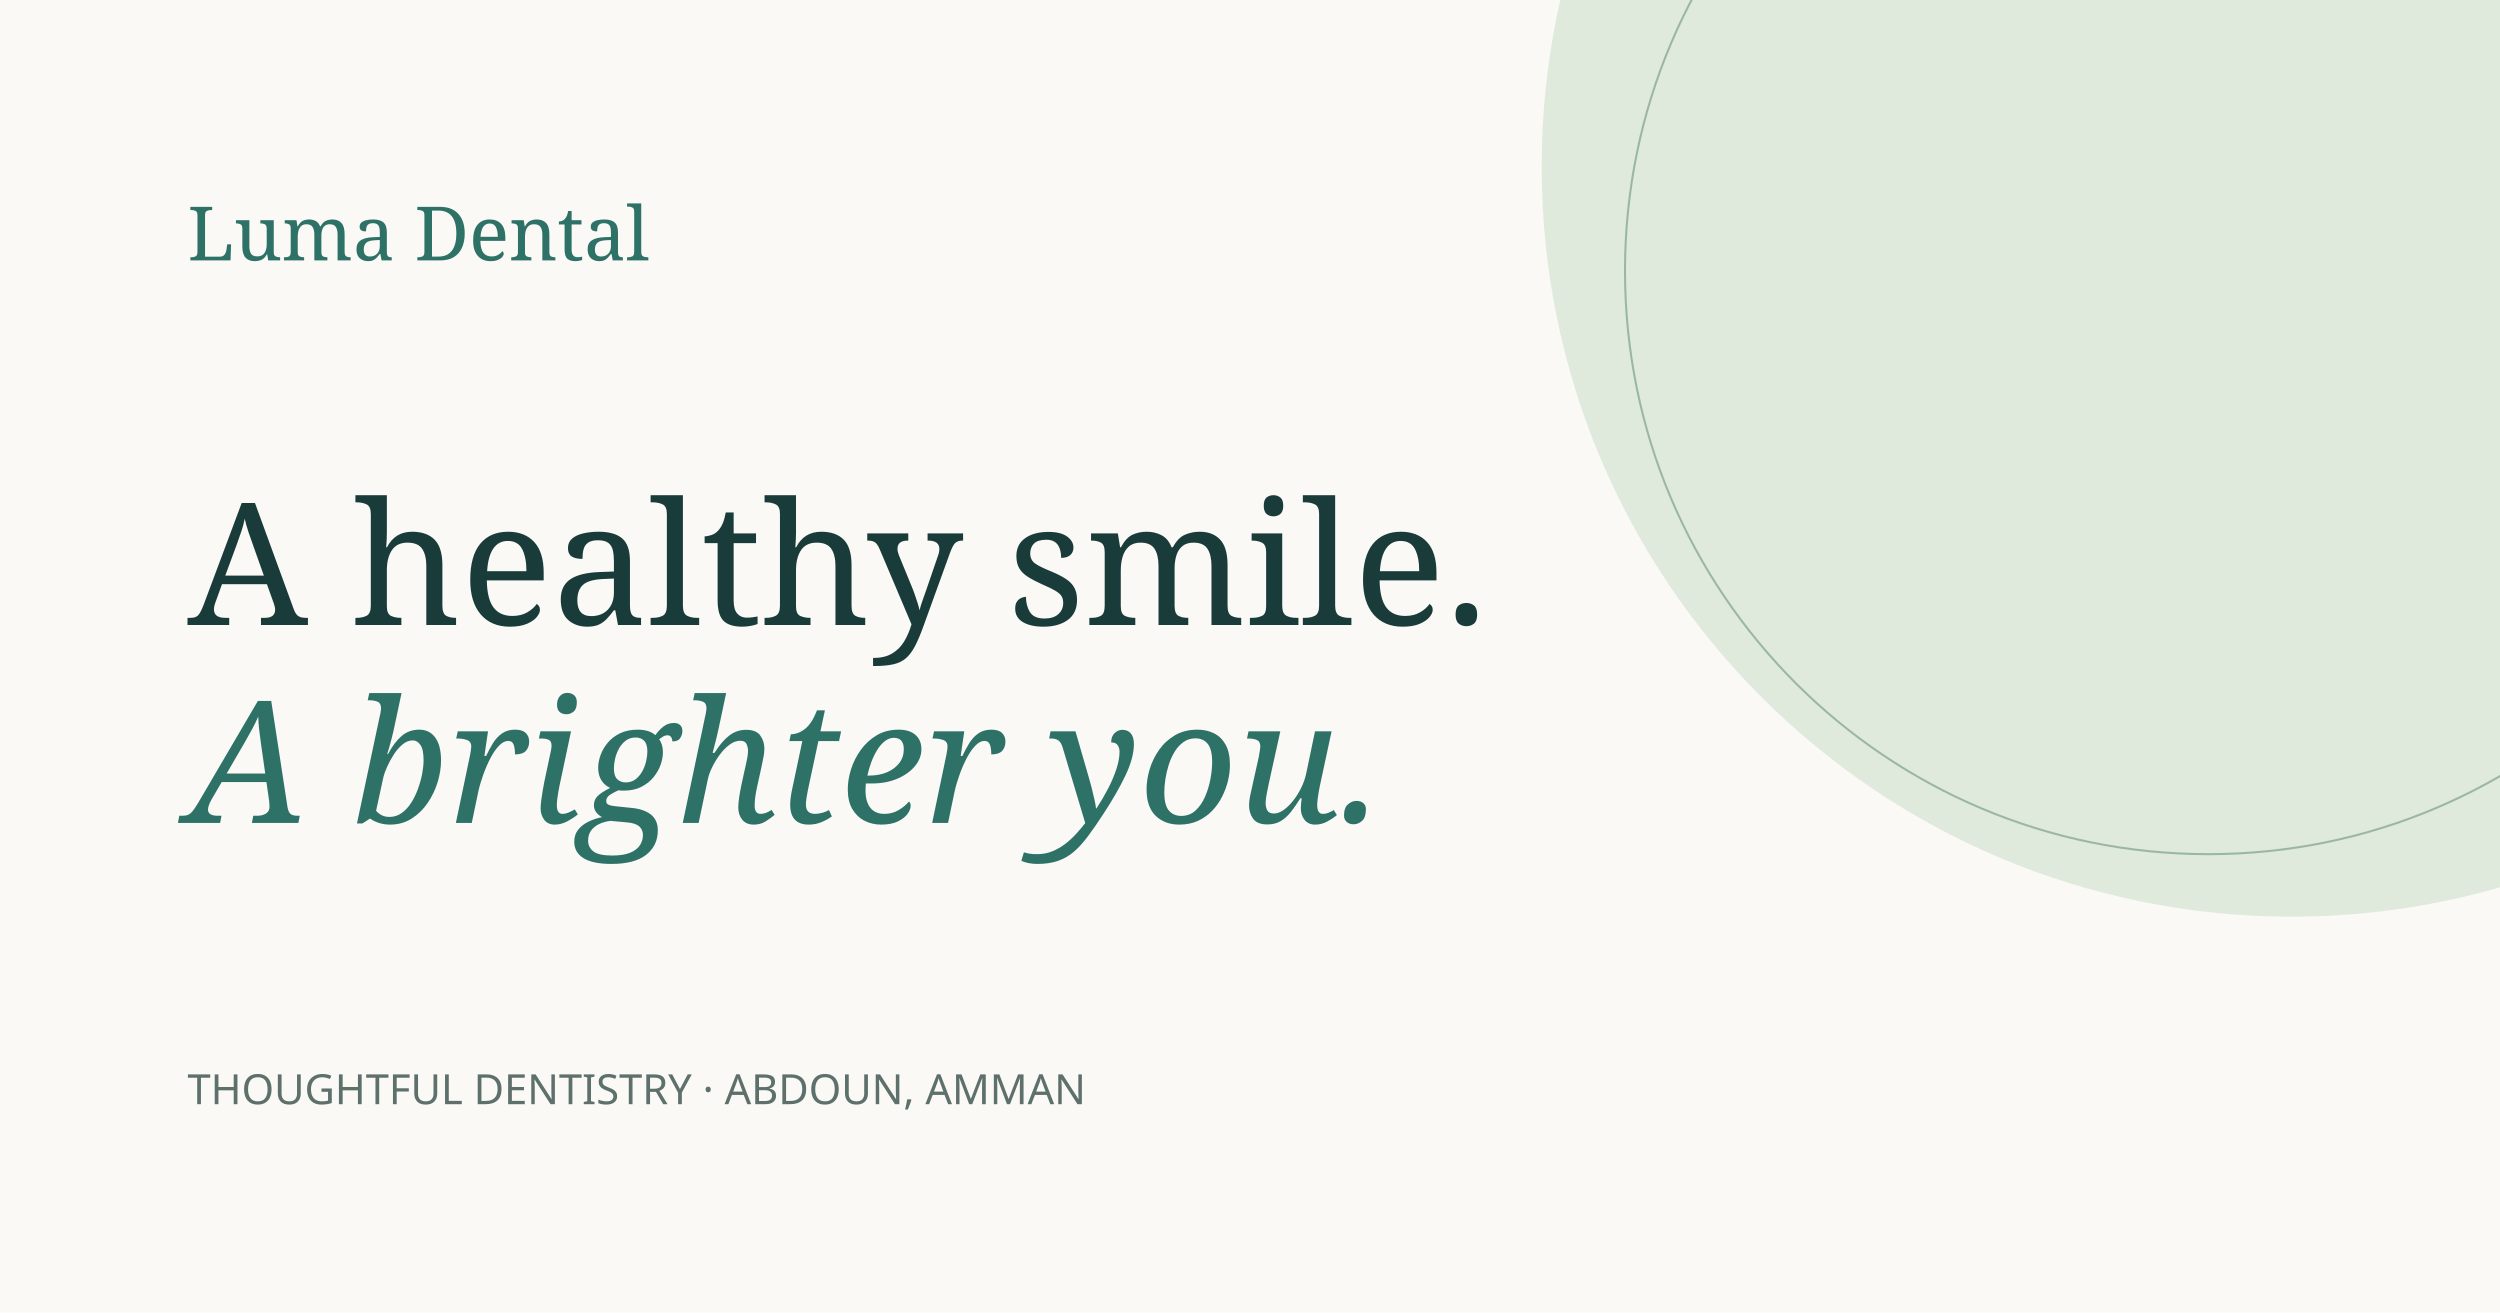
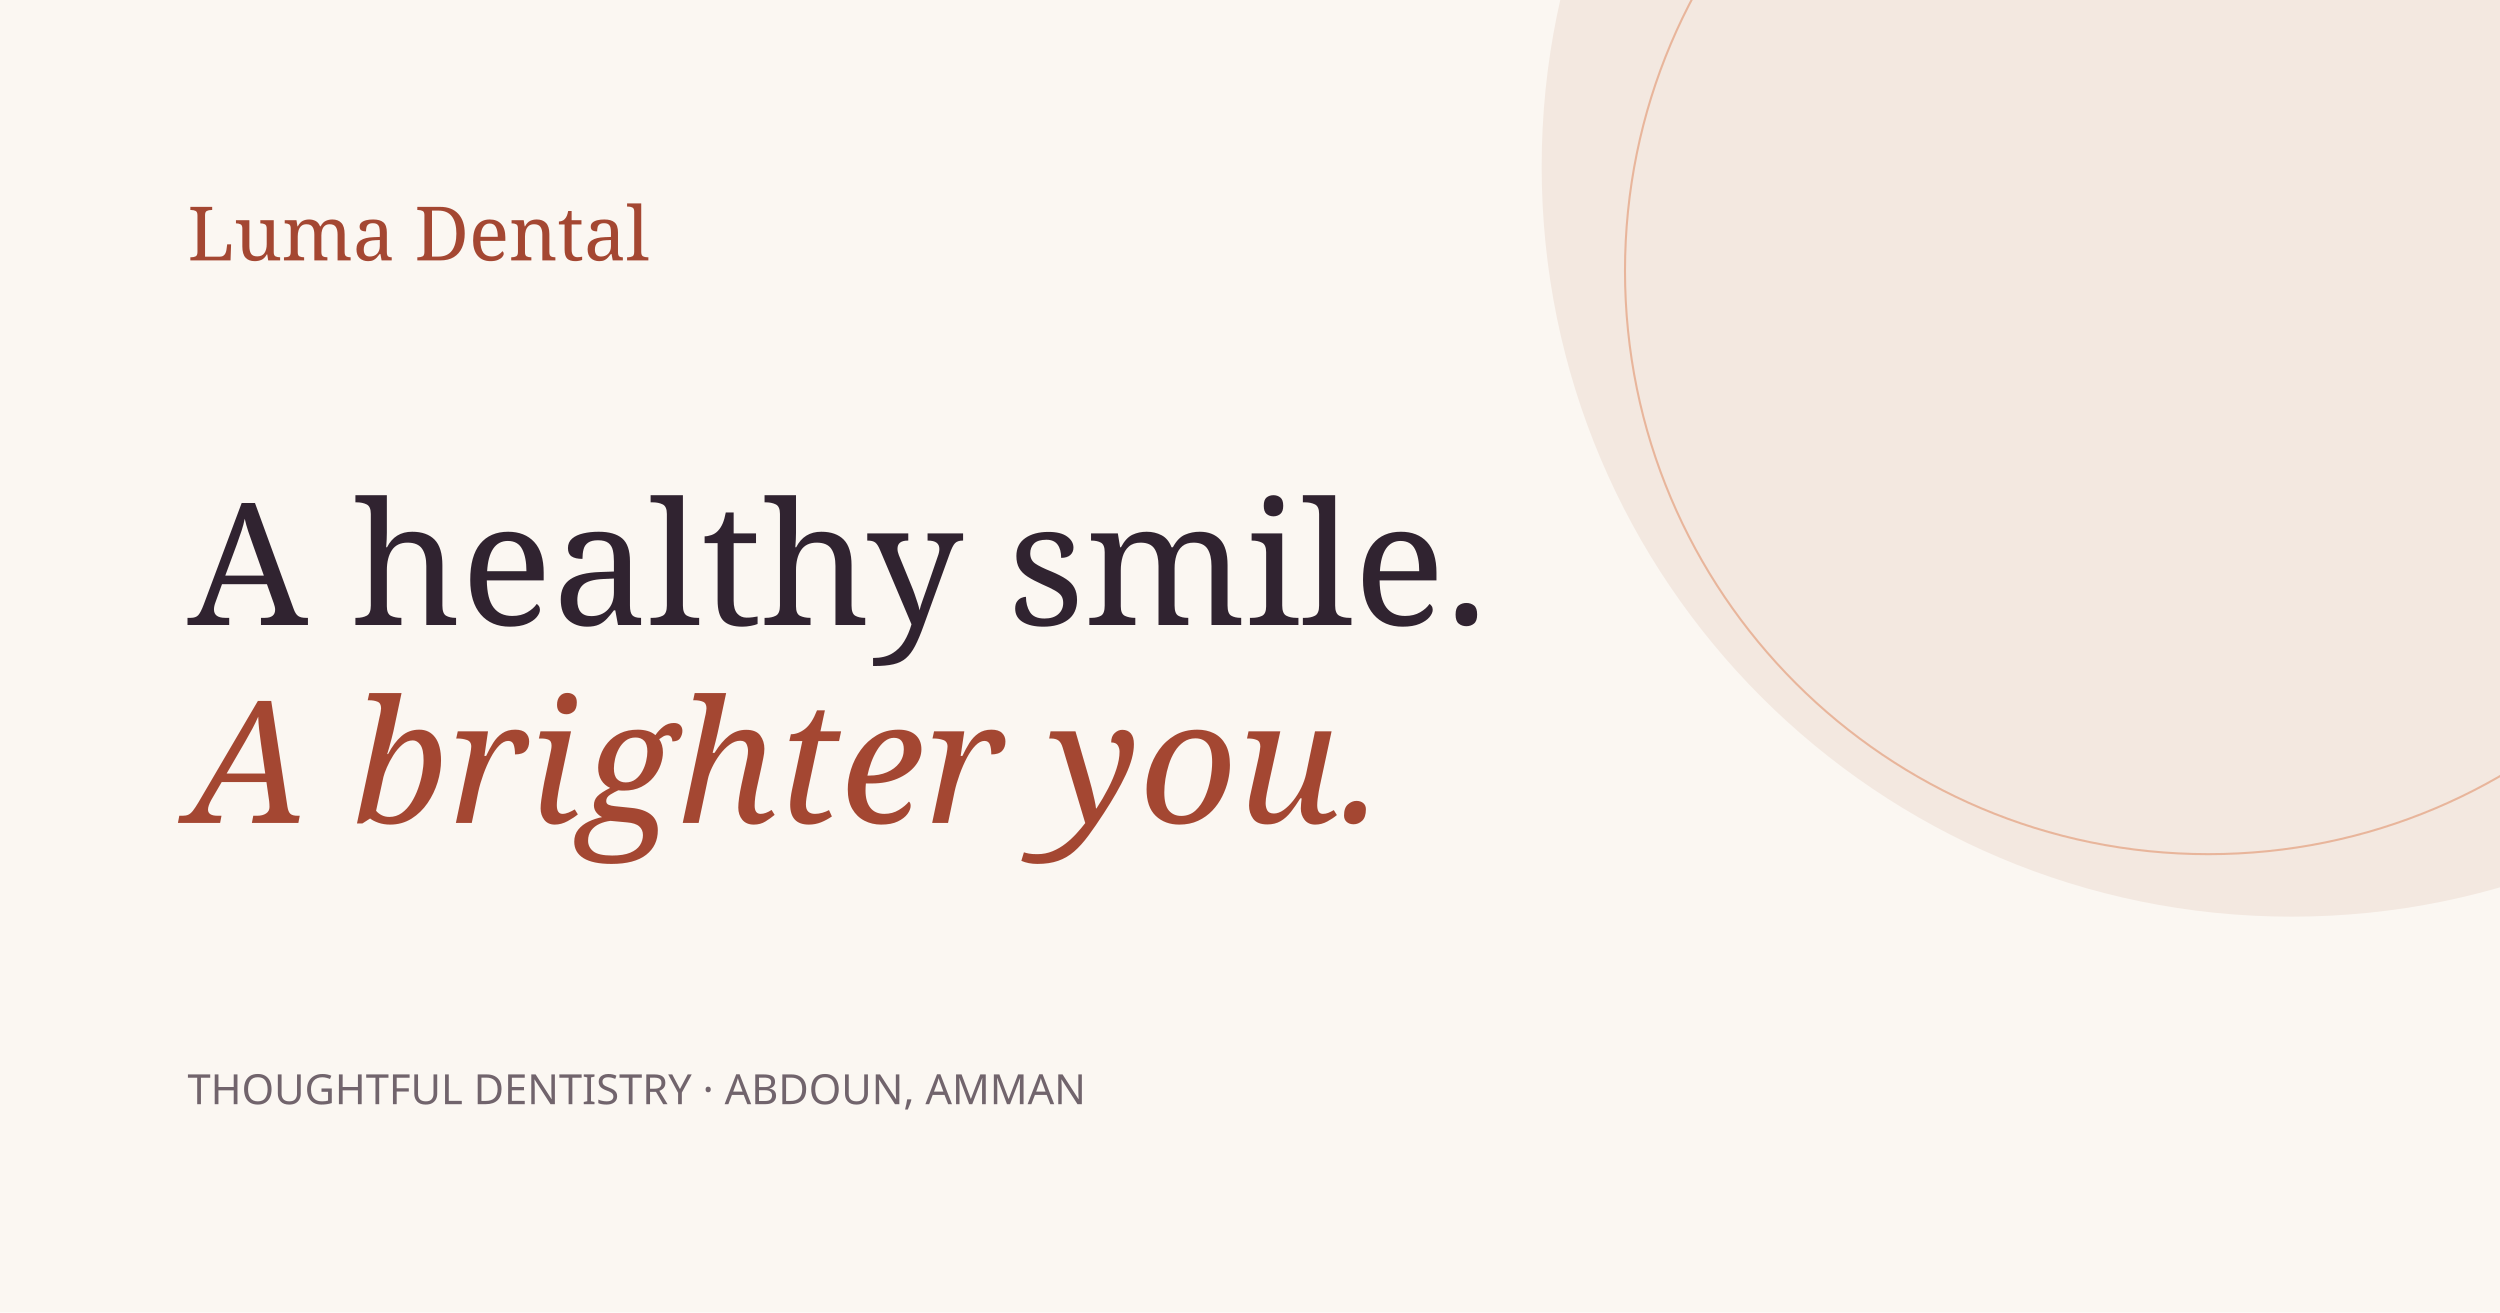
<svg xmlns="http://www.w3.org/2000/svg" viewBox="0 0 1200 630">
-   <rect width="1200" height="630" fill="#faf9f5" />
-   <circle cx="1100" cy="80" r="360" fill="#e0eadc" />
-   <circle cx="1060" cy="130" r="280" fill="none" stroke="#9bb7a4" />
-   <text x="90" y="125" fill="#2e7167" font-family="Georgia,serif" font-size="36">Luma Dental</text>
-   <text x="90" y="300" fill="#193c3a" font-family="Georgia,serif" font-size="82">A healthy smile.</text>
-   <text x="90" y="395" fill="#2e7167" font-family="Georgia,serif" font-style="italic" font-size="82">A brighter you.</text>
-   <text x="90" y="530" fill="#5e706b" font-family="sans-serif" font-size="20">THOUGHTFUL DENTISTRY · ABDOUN, AMMAN</text>
+   <rect width="1200" height="630" fill="#fbf7f2" />
+   <circle cx="1100" cy="80" r="360" fill="#f3e8e0" />
+   <circle cx="1060" cy="130" r="280" fill="none" stroke="#e8b59b" />
+   <text x="90" y="125" fill="#a44732" font-family="Georgia,serif" font-size="36">Luma Dental</text>
+   <text x="90" y="300" fill="#302330" font-family="Georgia,serif" font-size="82">A healthy smile.</text>
+   <text x="90" y="395" fill="#a44732" font-family="Georgia,serif" font-style="italic" font-size="82">A brighter you.</text>
+   <text x="90" y="530" fill="#71646c" font-family="sans-serif" font-size="20">THOUGHTFUL DENTISTRY · ABDOUN, AMMAN</text>
</svg>
